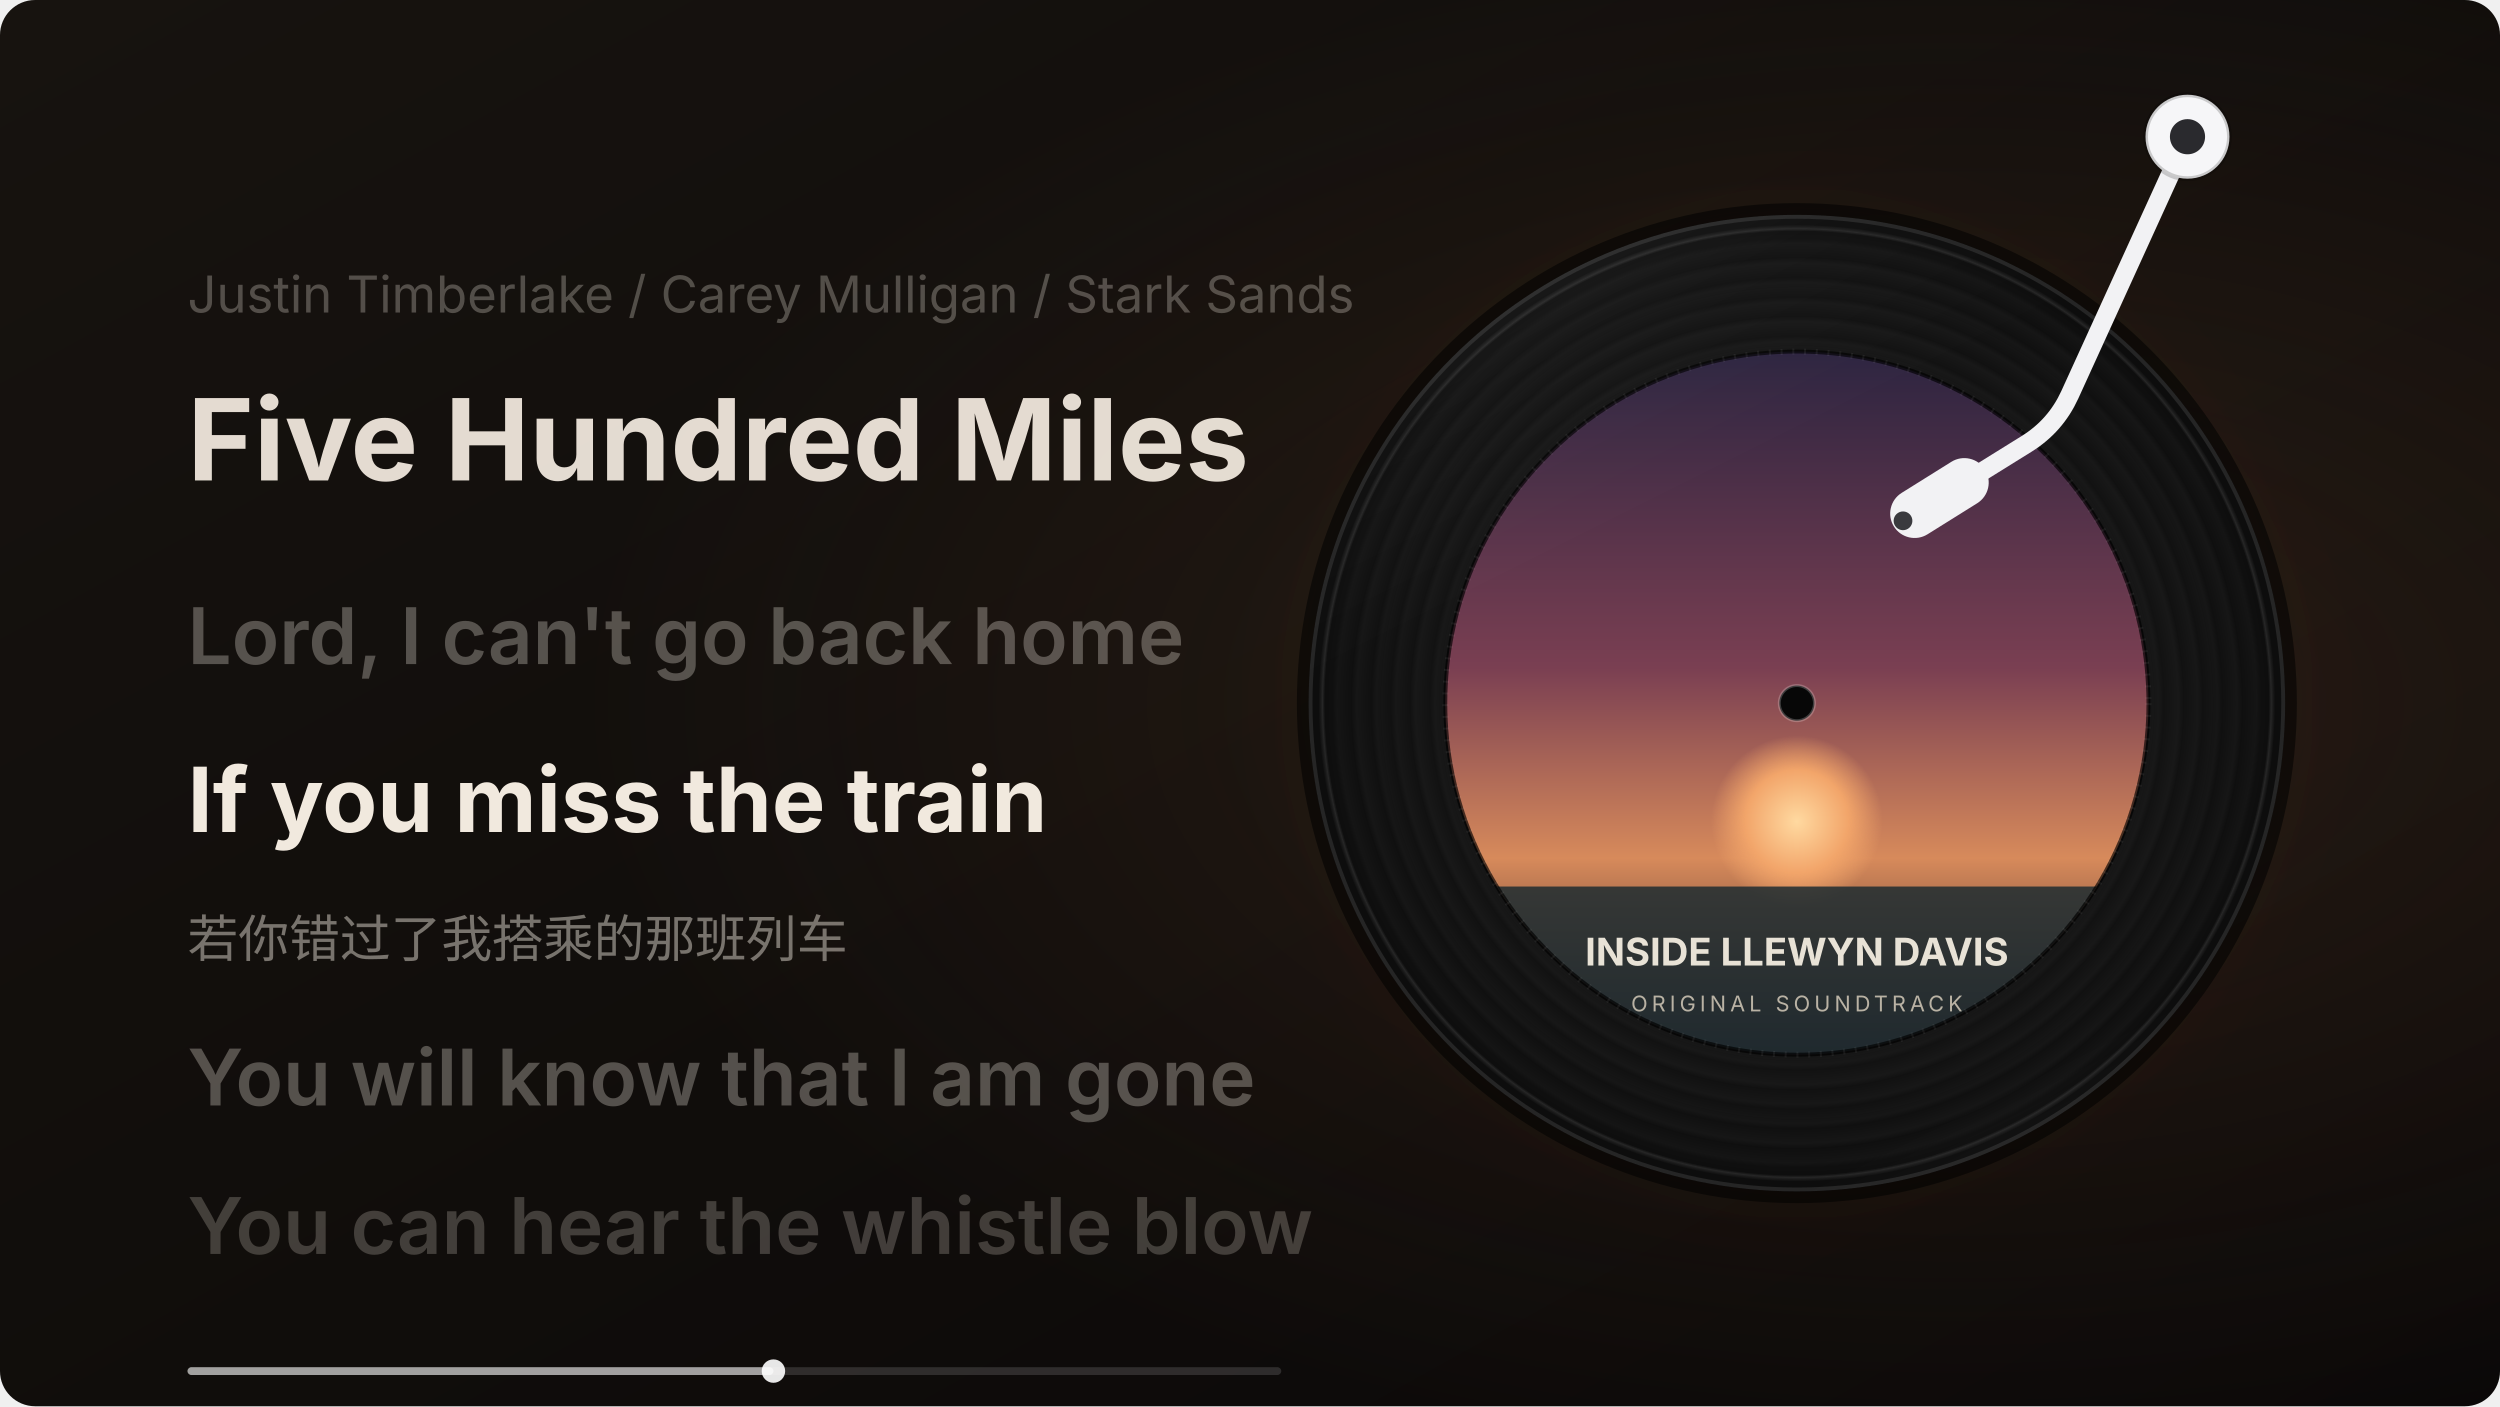
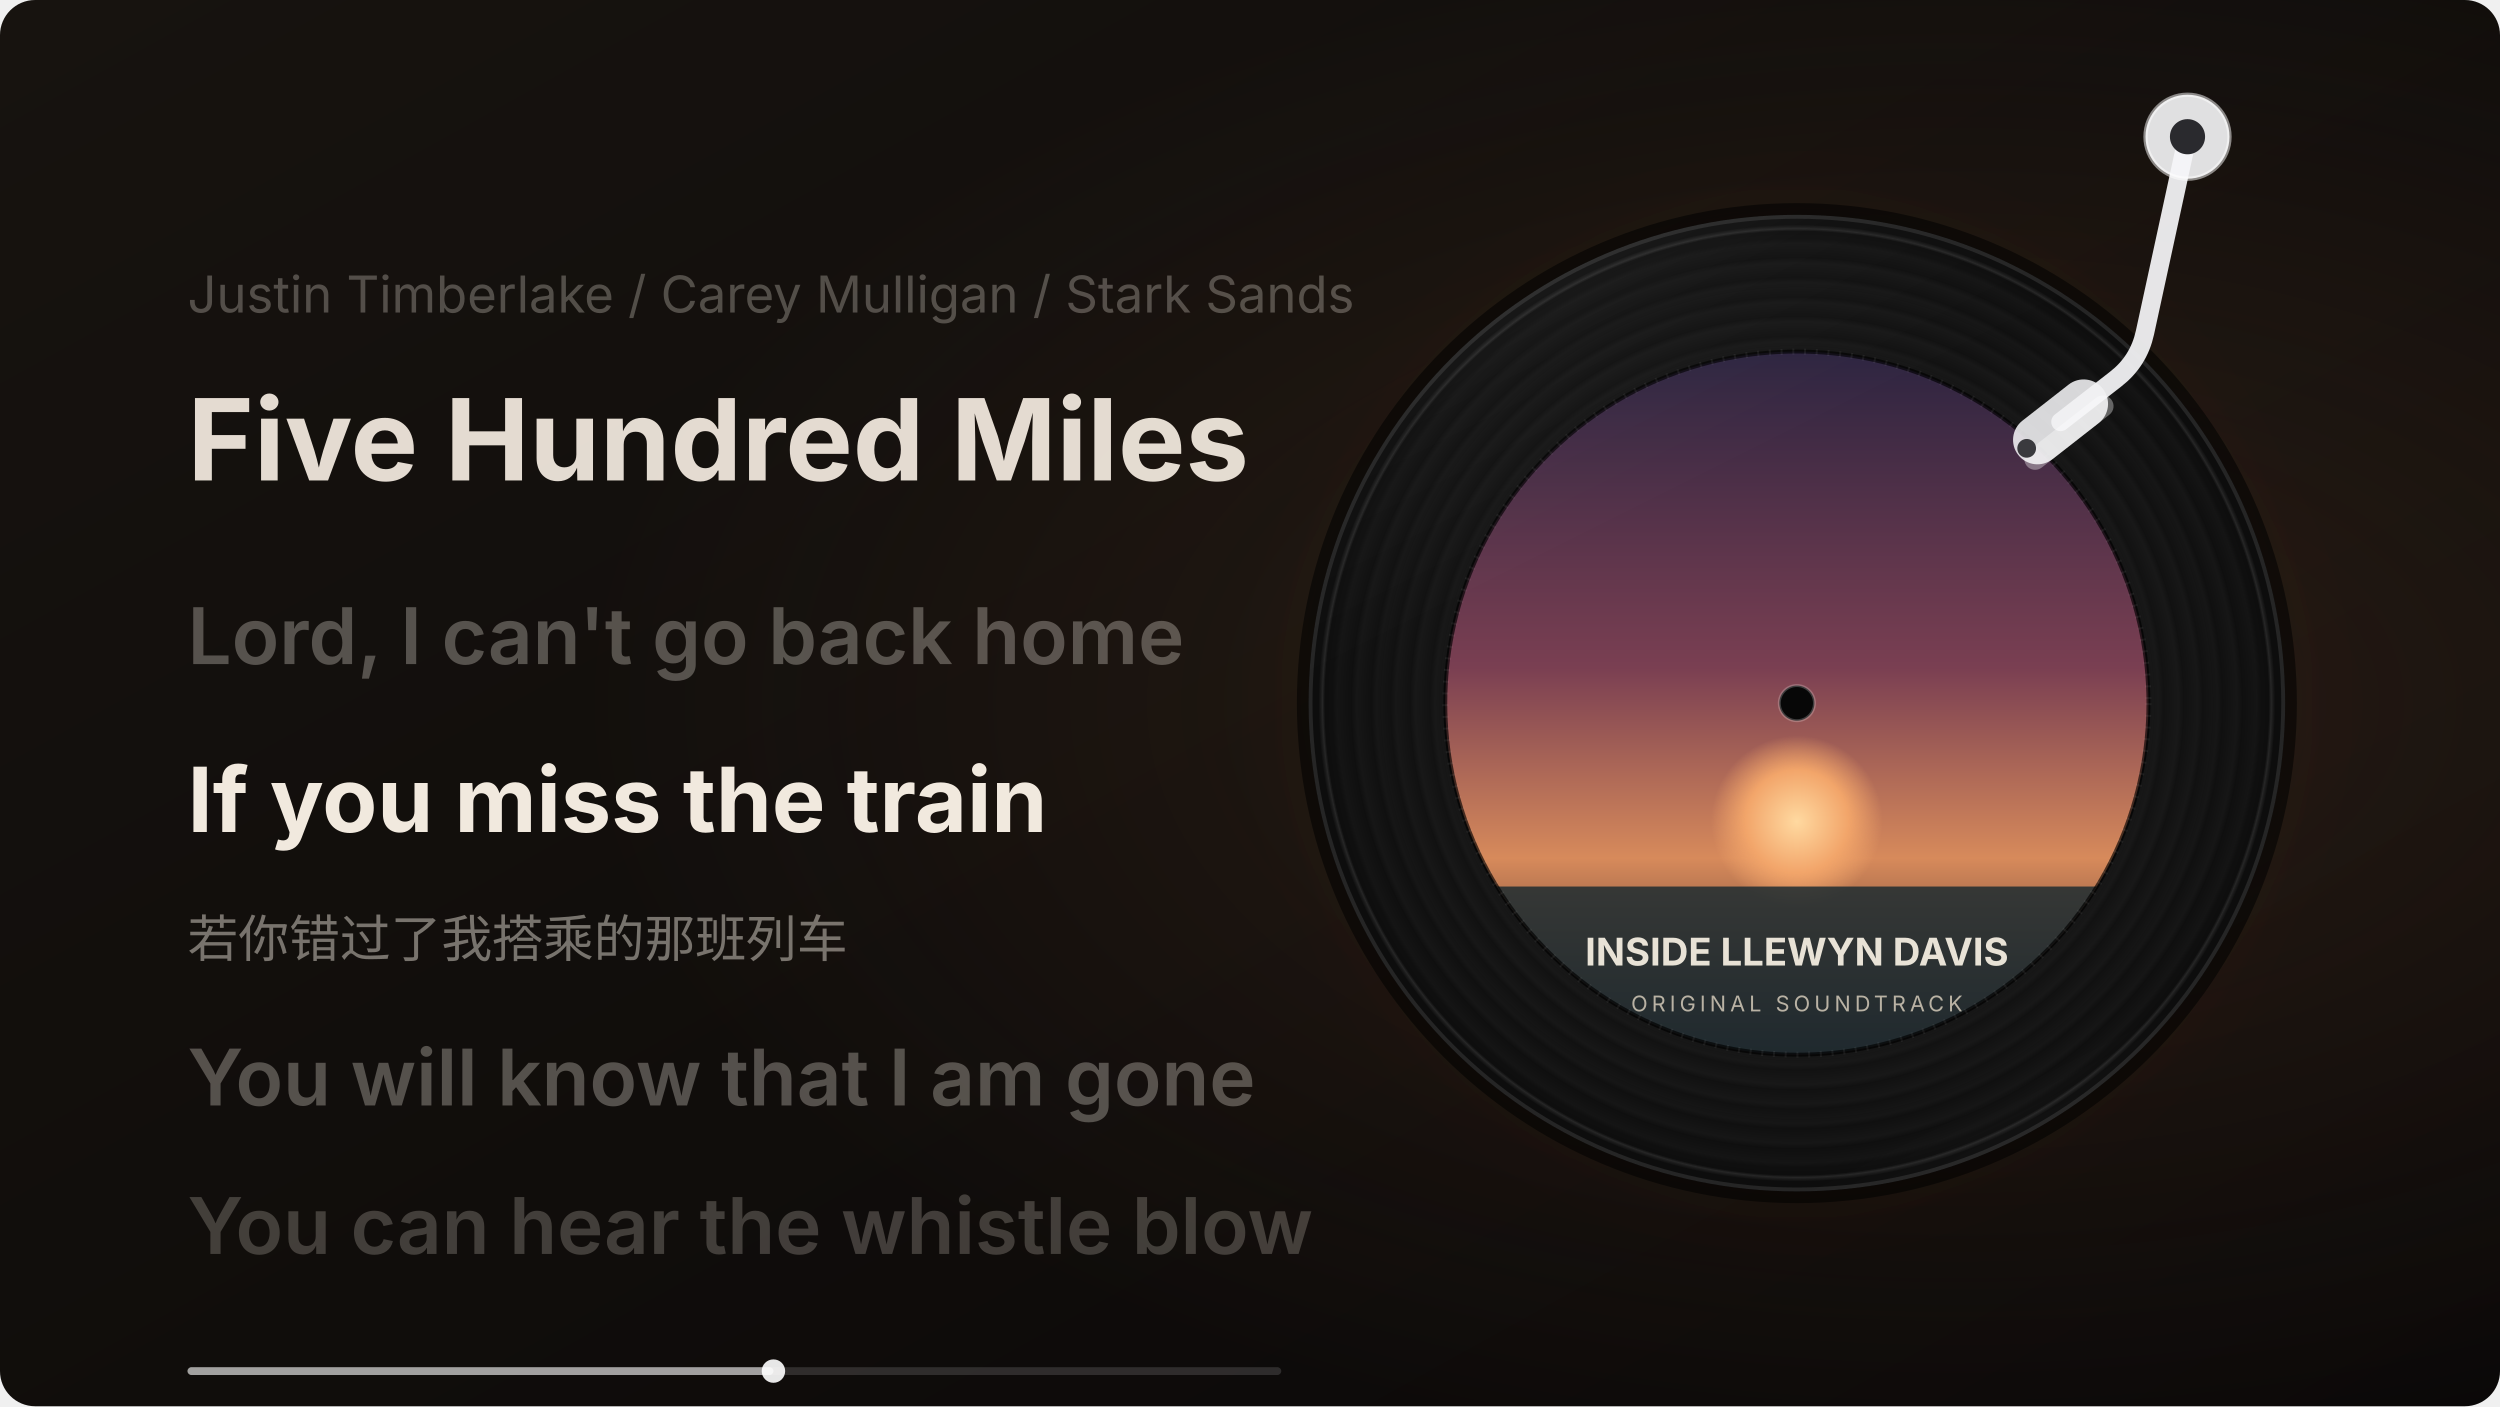
<svg xmlns="http://www.w3.org/2000/svg" width="1280" height="720" viewBox="0 40 1280 720">
  <defs>
    <linearGradient id="bg" x1="0" y1="0" x2="1" y2="1">
      <stop offset="0" stop-color="#17130f" />
      <stop offset="0.55" stop-color="#100d0b" />
      <stop offset="1" stop-color="#0a0808" />
    </linearGradient>
    <radialGradient id="bgGlow" cx="0.78" cy="0.5" r="0.55">
      <stop offset="0" stop-color="#8a5a3a" stop-opacity="0.20" />
      <stop offset="1" stop-color="#8a5a3a" stop-opacity="0" />
    </radialGradient>
    <radialGradient id="disc" cx="0.5" cy="0.5" r="0.5">
      <stop offset="0" stop-color="#262626" />
      <stop offset="0.3" stop-color="#1b1b1b" />
      <stop offset="0.7" stop-color="#121212" />
      <stop offset="1" stop-color="#0d0d0d" />
    </radialGradient>
    <radialGradient id="grooves" cx="0.5" cy="0.5" r="0.5">
      <stop offset="0.335" stop-color="#ffffff" stop-opacity="0" />
      <stop offset="0.34" stop-color="#ffffff" stop-opacity="0.030" />
      <stop offset="0.35" stop-color="#ffffff" stop-opacity="0.004" />
      <stop offset="0.38" stop-color="#ffffff" stop-opacity="0.028" />
      <stop offset="0.39" stop-color="#ffffff" stop-opacity="0.004" />
      <stop offset="0.42" stop-color="#ffffff" stop-opacity="0.028" />
      <stop offset="0.43" stop-color="#ffffff" stop-opacity="0.004" />
      <stop offset="0.46" stop-color="#ffffff" stop-opacity="0.028" />
      <stop offset="0.47" stop-color="#ffffff" stop-opacity="0.004" />
      <stop offset="0.50" stop-color="#ffffff" stop-opacity="0.028" />
      <stop offset="0.51" stop-color="#ffffff" stop-opacity="0.004" />
      <stop offset="0.54" stop-color="#ffffff" stop-opacity="0.028" />
      <stop offset="0.55" stop-color="#ffffff" stop-opacity="0.004" />
      <stop offset="0.58" stop-color="#ffffff" stop-opacity="0.028" />
      <stop offset="0.59" stop-color="#ffffff" stop-opacity="0.004" />
      <stop offset="0.62" stop-color="#ffffff" stop-opacity="0.028" />
      <stop offset="0.63" stop-color="#ffffff" stop-opacity="0.004" />
      <stop offset="0.66" stop-color="#ffffff" stop-opacity="0.028" />
      <stop offset="0.67" stop-color="#ffffff" stop-opacity="0.004" />
      <stop offset="0.70" stop-color="#ffffff" stop-opacity="0.028" />
      <stop offset="0.71" stop-color="#ffffff" stop-opacity="0.004" />
      <stop offset="0.74" stop-color="#ffffff" stop-opacity="0.028" />
      <stop offset="0.75" stop-color="#ffffff" stop-opacity="0.004" />
      <stop offset="0.78" stop-color="#ffffff" stop-opacity="0.028" />
      <stop offset="0.79" stop-color="#ffffff" stop-opacity="0.004" />
      <stop offset="0.82" stop-color="#ffffff" stop-opacity="0.028" />
      <stop offset="0.83" stop-color="#ffffff" stop-opacity="0.004" />
      <stop offset="0.86" stop-color="#ffffff" stop-opacity="0.028" />
      <stop offset="0.87" stop-color="#ffffff" stop-opacity="0.004" />
      <stop offset="0.90" stop-color="#ffffff" stop-opacity="0.028" />
      <stop offset="0.91" stop-color="#ffffff" stop-opacity="0.004" />
      <stop offset="0.94" stop-color="#ffffff" stop-opacity="0.026" />
      <stop offset="0.95" stop-color="#ffffff" stop-opacity="0.004" />
      <stop offset="0.965" stop-color="#ffffff" stop-opacity="0" />
      <stop offset="0.97" stop-color="#ffffff" stop-opacity="0.10" />
      <stop offset="0.978" stop-color="#ffffff" stop-opacity="0" />
      <stop offset="1" stop-color="#ffffff" stop-opacity="0" />
    </radialGradient>
    <linearGradient id="sheen" x1="0.1" y1="0" x2="0.6" y2="1">
      <stop offset="0.0" stop-color="#ffffff" stop-opacity="0.10" />
      <stop offset="0.18" stop-color="#ffffff" stop-opacity="0.02" />
      <stop offset="0.35" stop-color="#ffffff" stop-opacity="0" />
    </linearGradient>
    <linearGradient id="sheen2" x1="0.9" y1="1" x2="0.5" y2="0.2">
      <stop offset="0.0" stop-color="#ffffff" stop-opacity="0.06" />
      <stop offset="0.2" stop-color="#ffffff" stop-opacity="0" />
    </linearGradient>
    <linearGradient id="coverSky" x1="0" y1="0" x2="0" y2="1">
      <stop offset="0" stop-color="#2c2440" />
      <stop offset="0.45" stop-color="#7a3f52" />
      <stop offset="0.72" stop-color="#d78a5b" />
      <stop offset="1" stop-color="#2a1c22" />
    </linearGradient>
    <radialGradient id="coverSun" cx="0.5" cy="0.62" r="0.28">
      <stop offset="0" stop-color="#ffd9a0" />
      <stop offset="0.6" stop-color="#f2a56a" />
      <stop offset="1" stop-color="#f2a56a" stop-opacity="0" />
    </radialGradient>
    <linearGradient id="rod" x1="1" y1="0" x2="0" y2="1">
      <stop offset="0" stop-color="#9a9aa0" />
      <stop offset="1" stop-color="#5c5c62" />
    </linearGradient>
    <radialGradient id="pivot" cx="0.35" cy="0.3" r="1">
      <stop offset="0" stop-color="#d8d8dc" />
      <stop offset="1" stop-color="#55555b" />
    </radialGradient>
    <radialGradient id="weight" cx="0.35" cy="0.3" r="1">
      <stop offset="0" stop-color="#6e6e74" />
      <stop offset="1" stop-color="#333338" />
    </radialGradient>
    <radialGradient id="coverHalo" cx="0.5" cy="0.5" r="0.5">
      <stop offset="0" stop-color="#c8773f" stop-opacity="0.55" />
      <stop offset="0.42" stop-color="#c8773f" stop-opacity="0.32" />
      <stop offset="0.62" stop-color="#c8773f" stop-opacity="0.12" />
      <stop offset="0.8" stop-color="#c8773f" stop-opacity="0" />
    </radialGradient>
    <filter id="soften" x="-60%" y="-60%" width="220%" height="220%">
      <feGaussianBlur stdDeviation="38" />
    </filter>
    <clipPath id="discClip">
      <circle cx="920" cy="400" r="250" />
    </clipPath>
    <clipPath id="labelClip">
      <circle cx="920" cy="400" r="180" />
    </clipPath>
    <clipPath id="pageClip">
      <rect x="0" y="40" width="1280" height="720" rx="18" />
    </clipPath>
  </defs>
  <g clip-path="url(#pageClip)">
    <rect x="0" y="40" width="1280" height="720" fill="url(#bg)" />
    <rect x="0" y="40" width="1280" height="720" fill="url(#bgGlow)" />
    <g font-family="-apple-system,'PingFang SC',sans-serif" fill="#f5ede2">
      <text x="96" y="200" font-size="26" fill-opacity="0.28">Justin Timberlake / Carey Mulligan / Stark Sands</text>
      <text x="96" y="286" font-size="58" font-weight="700" fill-opacity="0.92">Five Hundred Miles</text>
      <text x="96" y="380" font-size="40" font-weight="600" fill-opacity="0.30">Lord, I can't go back home</text>
      <text x="96" y="466" font-size="46" font-weight="700" fill-opacity="0.98">If you miss the train</text>
      <text x="96" y="530" font-size="26" fill-opacity="0.45">若你错过了我搭乘的那班列车</text>
      <text x="96" y="606" font-size="40" font-weight="600" fill-opacity="0.30">You will know that I am gone</text>
      <text x="96" y="682" font-size="40" font-weight="600" fill-opacity="0.22">You can hear the whistle blow</text>
      <rect x="96" y="740" width="560" height="4" rx="2" fill="#ffffff" fill-opacity="0.14" />
      <rect x="96" y="740" width="300" height="4" rx="2" fill="#ffffff" fill-opacity="0.55" />
      <circle cx="396" cy="742" r="6" fill="#ffffff" fill-opacity="0.9" />
    </g>
    <circle cx="920" cy="400" r="297" fill="url(#coverHalo)" filter="url(#soften)" />
    <circle cx="920" cy="400" r="250" fill="#000000" opacity="0.5" />
    <circle cx="920" cy="400" r="252" fill="none" stroke="#000000" stroke-opacity="0.55" stroke-width="8" />
    <g clip-path="url(#discClip)">
      <circle cx="920" cy="400" r="250" fill="url(#disc)" />
      <circle cx="920" cy="400" r="250" fill="url(#grooves)" />
      <g clip-path="url(#labelClip)">
        <g transform="translate(920 400) scale(1.3043) translate(-920 -400)">
          <rect x="782" y="262" width="276" height="276" fill="url(#coverSky)" />
          <circle cx="920" cy="432" r="60" fill="url(#coverSun)" />
          <rect x="782" y="472" width="276" height="66" fill="#1d2b30" opacity="0.85" />
          <text x="920" y="503" text-anchor="middle" font-family="-apple-system,'PingFang SC',sans-serif" font-size="15" font-weight="700" fill="#e8e2d6">INSIDE LLEWYN DAVIS</text>
          <text x="920" y="521" text-anchor="middle" font-family="-apple-system,sans-serif" font-size="8.5" letter-spacing="1.6" fill="#b9b2a4">ORIGINAL SOUNDTRACK</text>
        </g>
      </g>
      <circle cx="920" cy="400" r="180" fill="none" stroke="#000000" stroke-opacity="0.65" stroke-width="2" />
      <circle cx="920" cy="400" r="180" fill="none" stroke="#ffffff" stroke-opacity="0.06" stroke-width="3" stroke-dasharray="1 5" />
      <circle cx="920" cy="400" r="250" fill="url(#sheen)" />
      <circle cx="920" cy="400" r="250" fill="url(#sheen2)" />
      <circle cx="920" cy="400" r="9" fill="#070707" stroke="#ffffff" stroke-opacity="0.22" stroke-width="1.5" />
      <circle cx="920" cy="400" r="249" fill="none" stroke="#ffffff" stroke-opacity="0.10" stroke-width="2" />
    </g>
    <g>
-       <path d="M 1120 110 L 1059.75 242.1 Q 1052.5 258 1037.65 267.25 L 993 295" fill="none" stroke="#f2f2f4" stroke-width="9.5" stroke-linecap="round" stroke-linejoin="round" />
-       <g transform="rotate(148 993 295)">
-         <rect x="965.5" y="282.5" width="55" height="25" rx="12.5" fill="#f2f2f4" />
-         <circle cx="1015" cy="295" r="4.8" fill="#3a3a3e" />
+       <path d="M 1120 110 L 1098.2 210.35 Q 1095 225 1083.15 234.15 L 1055 256" fill="none" stroke="#f2f2f4" stroke-opacity="0.94" stroke-width="9.5" stroke-linecap="round" stroke-linejoin="round" />
+       <g transform="rotate(142 1055 256)">
+         <rect x="1027.5" y="243.5" width="55" height="25" rx="12.5" fill="#f2f2f4" fill-opacity="0.88" />
+         <rect x="1027.5" y="243.5" width="55" height="11" rx="5.5" fill="#ffffff" fill-opacity="0.35" />
+         <circle cx="1077" cy="256" r="4.8" fill="#3a3a3e" />
      </g>
-       <circle cx="1120" cy="110" r="21.5" fill="#f6f6f8" />
+       <circle cx="1120" cy="110" r="21.5" fill="#f6f6f8" fill-opacity="0.9" />
+       <circle cx="1120" cy="110" r="21.5" fill="none" stroke="#ffffff" stroke-opacity="0.5" stroke-width="2.2" />
      <circle cx="1120" cy="110" r="9" fill="#2a2a2e" />
-       <circle cx="1120" cy="110" r="21.5" fill="none" stroke="rgba(0,0,0,0.18)" stroke-width="2.5" />
    </g>
  </g>
</svg>
